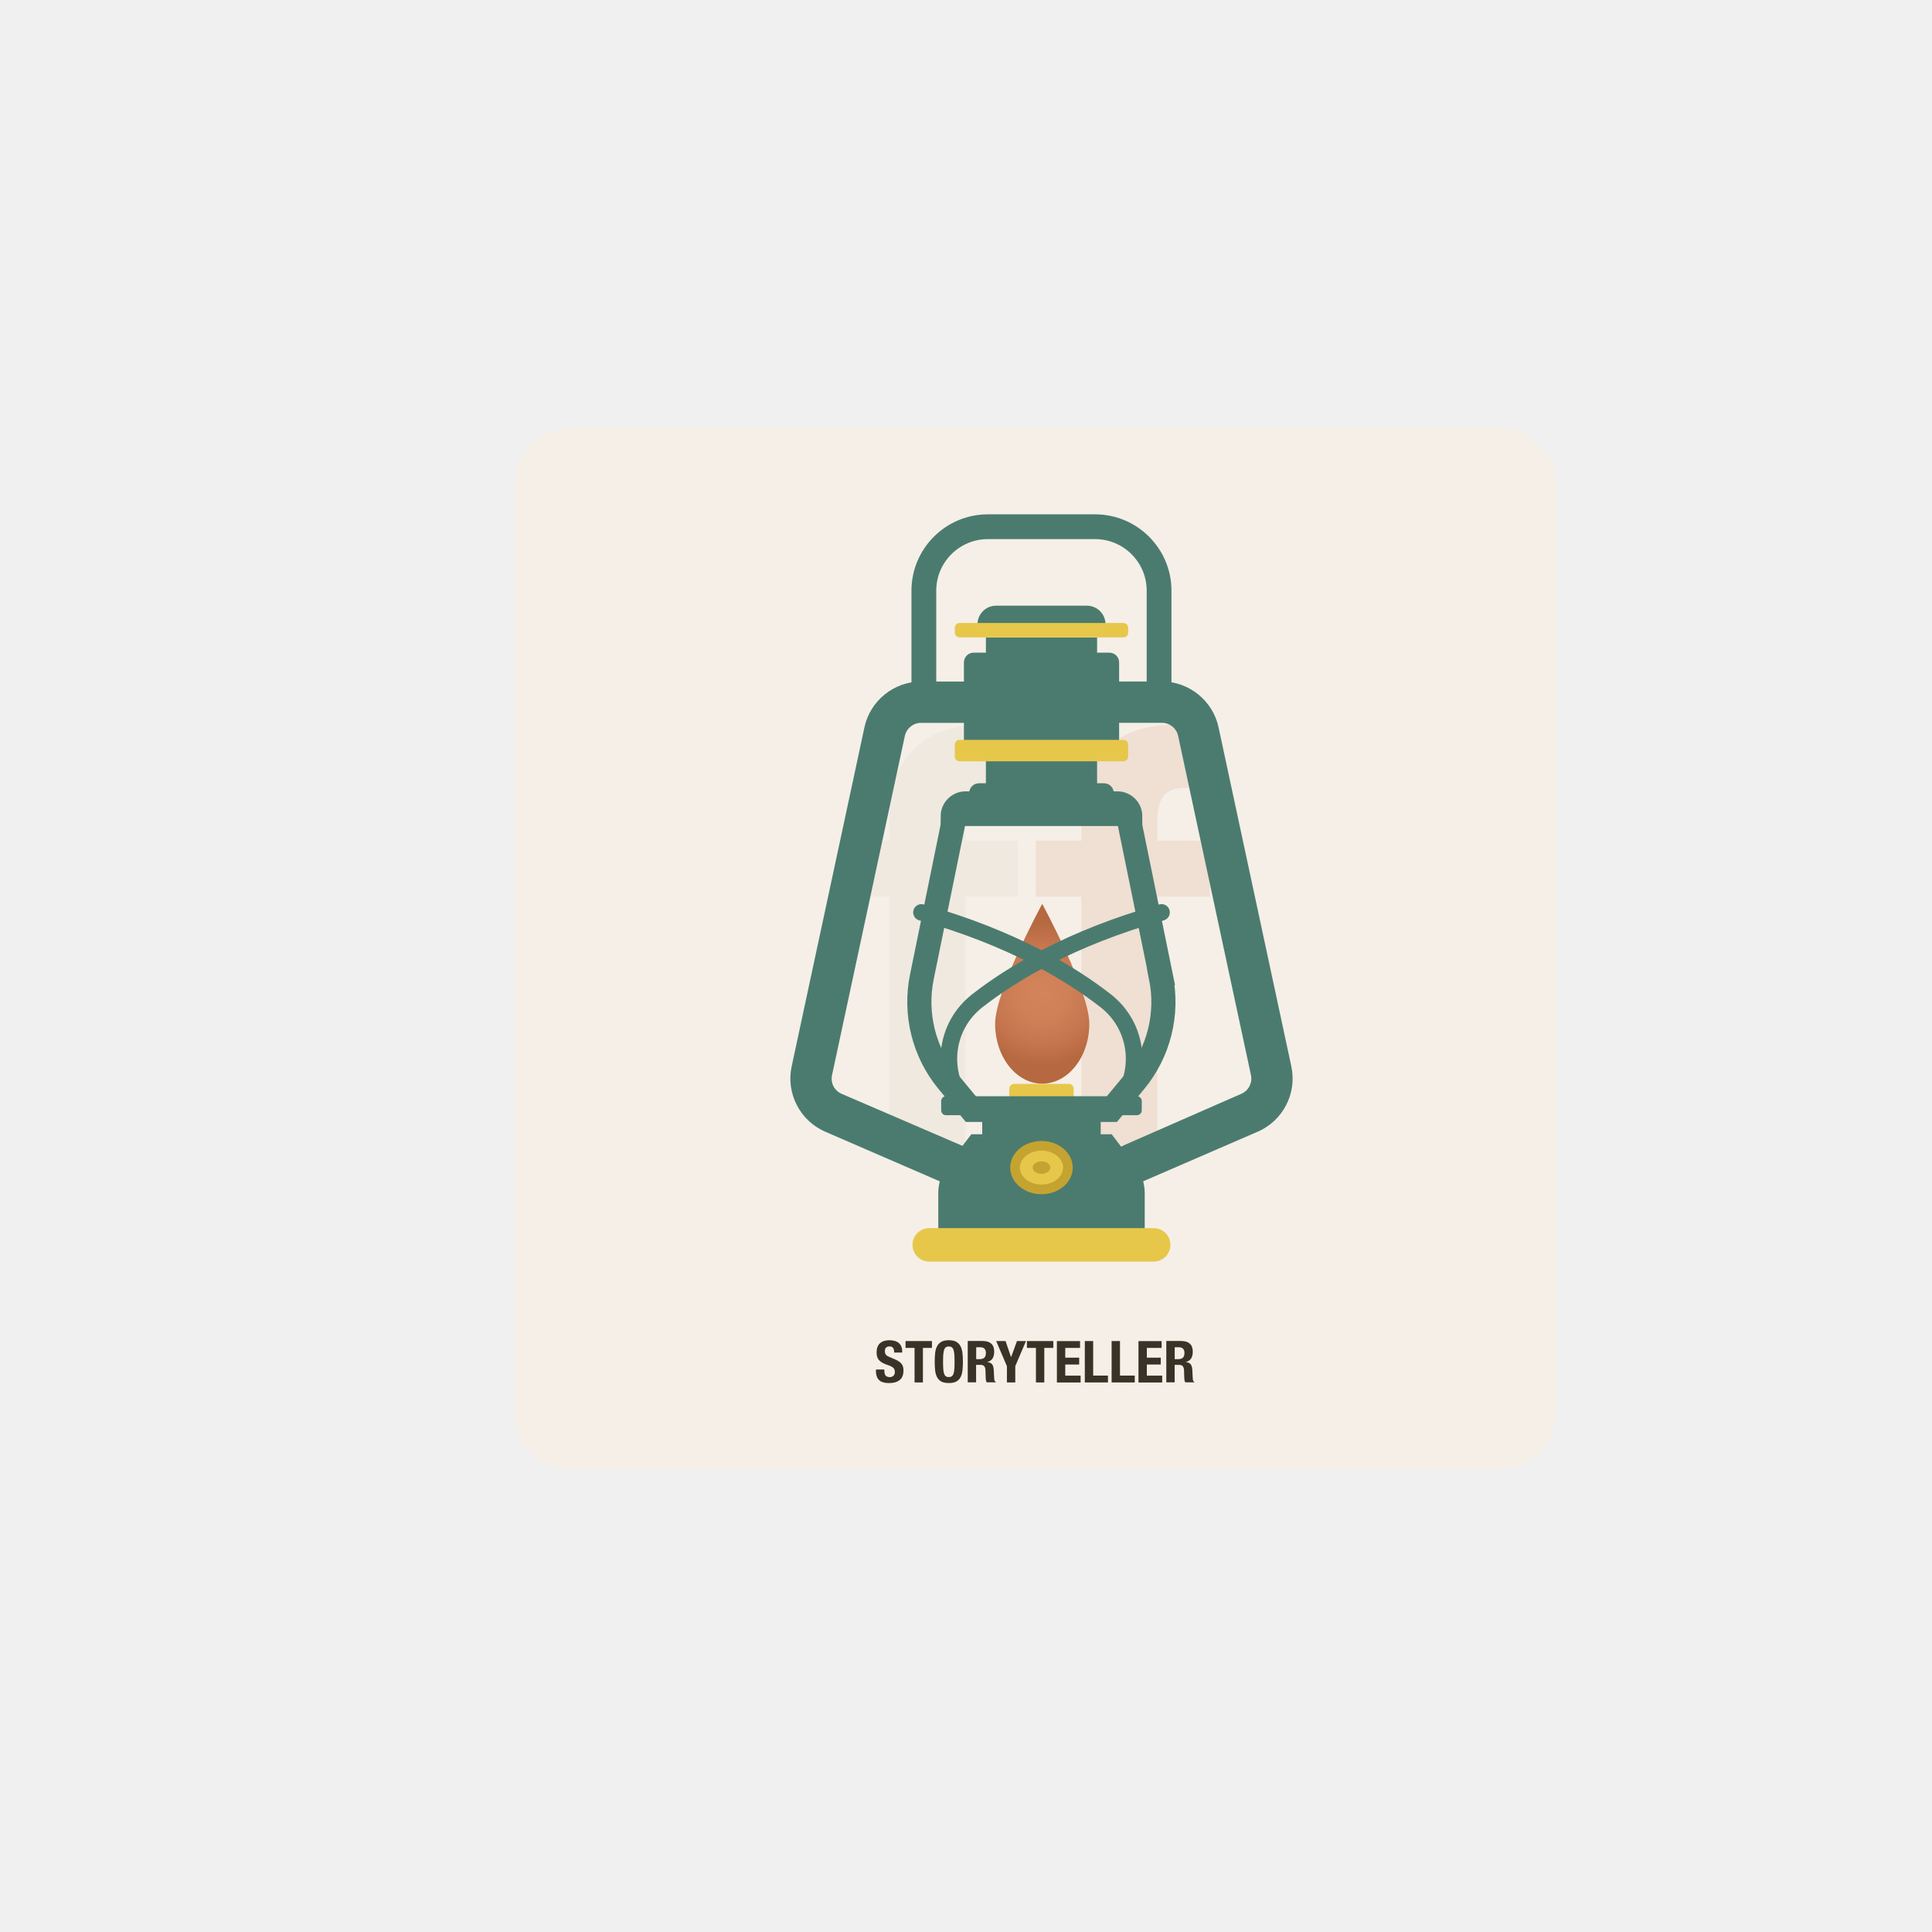
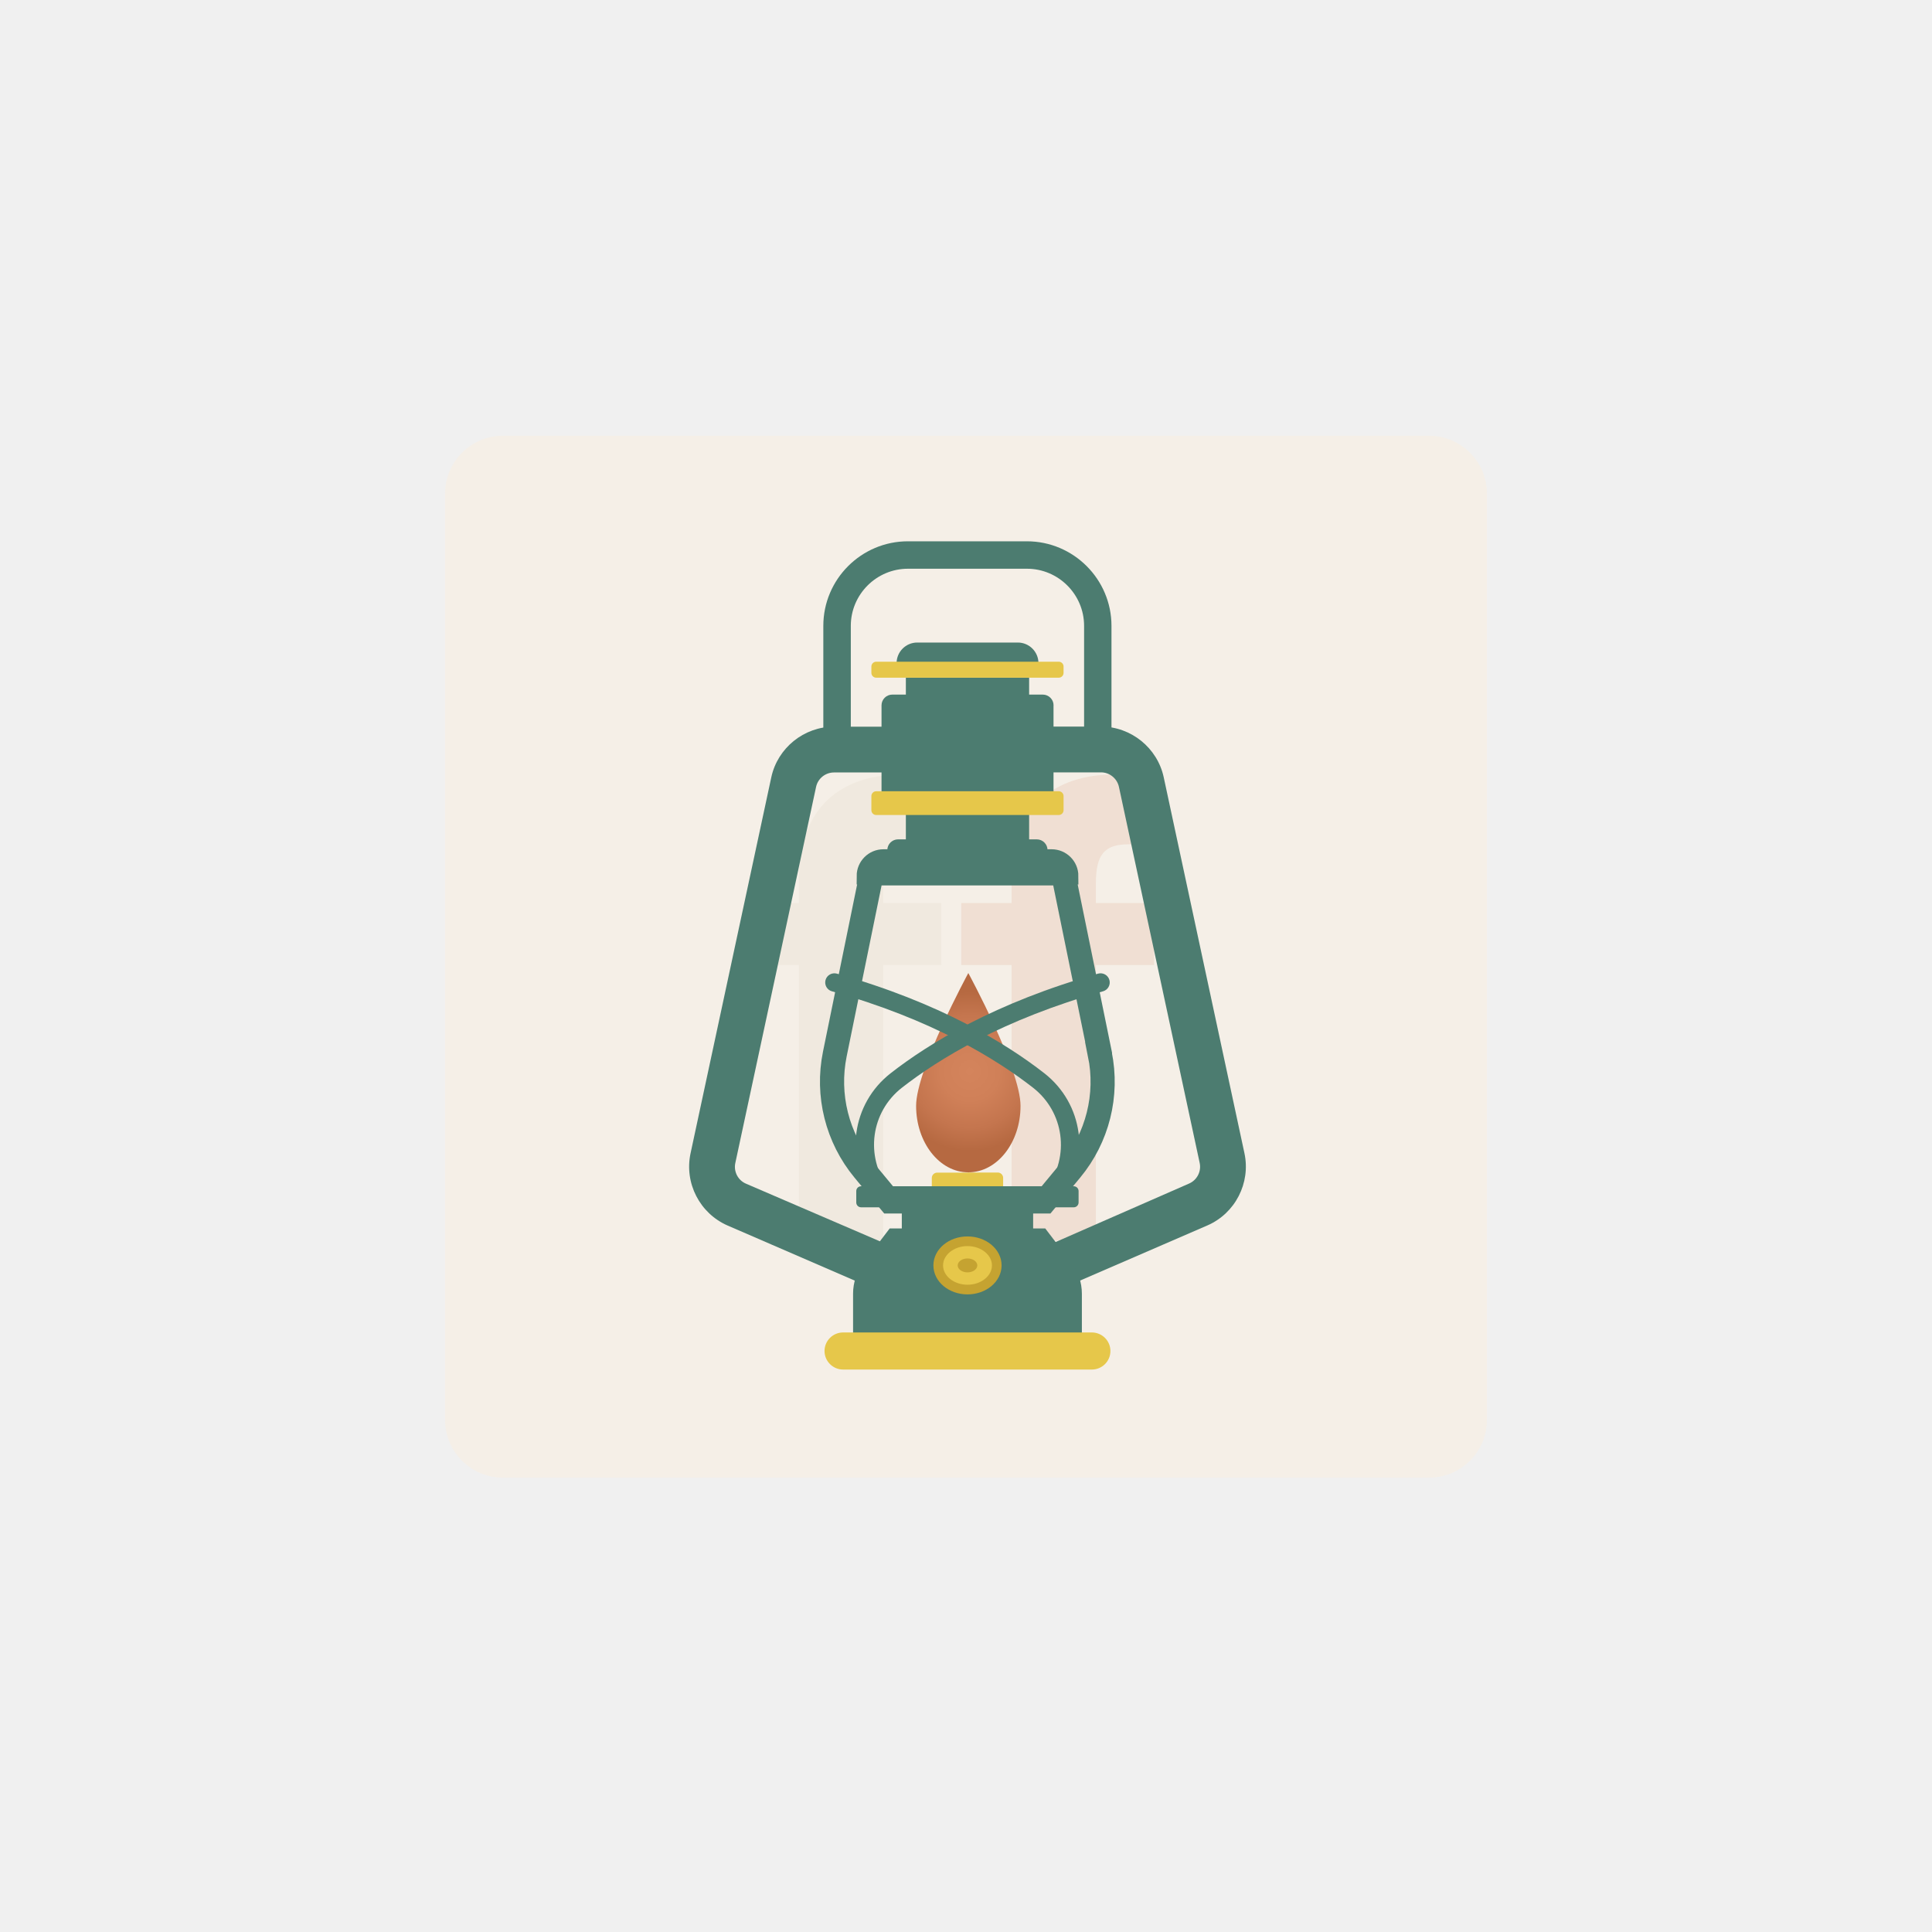
<svg xmlns="http://www.w3.org/2000/svg" viewBox="0 0 400 400">
  <defs>
-     <radialGradient id="c" cx="215.78" cy="205.74" fx="215.78" fy="205.74" r="14.86" gradientUnits="userSpaceOnUse">
-       <stop offset="0" stop-color="#d4845b" />
-       <stop offset=".37" stop-color="#d08057" />
-       <stop offset=".72" stop-color="#c4754d" />
-       <stop offset="1" stop-color="#b66840" />
+     <radialGradient id="d" cx="195.54" cy="190.94" fx="195.54" fy="190.94" r="14.86" gradientTransform="translate(-16.27 433.74) scale(1.11 -1.11)" gradientUnits="userSpaceOnUse">
+       <stop offset="0" stop-color="#d4845c" />
+       <stop offset=".37" stop-color="#d08058" />
+       <stop offset=".72" stop-color="#c4754e" />
+       <stop offset="1" stop-color="#b66941" />
    </radialGradient>
  </defs>
  <g id="a" data-name="Backgrounds">
-     <rect x="106.47" y="88.57" width="215.72" height="215.72" rx="12" ry="12" fill="#f5efe7" />
+     <rect x="92.14" y="90.22" width="215.72" height="215.72" rx="12" ry="12" fill="#f5efe7" />
  </g>
-   <g id="b" data-name="Story Teller">
-     <g>
-       <path d="M183.1,283.8c0,.2.02.38.05.55.03.16.09.3.18.41.09.11.21.2.35.26.15.06.33.1.56.1.26,0,.5-.09.71-.26.21-.17.32-.44.32-.8,0-.19-.03-.36-.08-.5-.05-.14-.14-.27-.26-.38-.12-.11-.28-.21-.47-.31-.2-.09-.44-.19-.73-.28-.38-.13-.72-.27-1-.42-.28-.15-.51-.33-.7-.53-.19-.2-.33-.44-.41-.71-.09-.27-.13-.58-.13-.93,0-.85.24-1.48.71-1.9.47-.42,1.12-.62,1.94-.62.38,0,.74.04,1.06.13.32.08.6.22.84.41.24.19.42.43.55.72.13.29.2.64.2,1.05v.24h-1.66c0-.41-.07-.72-.22-.94s-.38-.33-.72-.33c-.19,0-.35.03-.48.08-.13.06-.23.13-.31.22-.08.09-.13.2-.16.32-.03.12-.04.24-.04.37,0,.26.06.49.17.67.11.18.35.35.72.5l1.33.58c.33.14.6.29.8.45.21.16.37.32.5.5.12.18.21.38.26.59.05.22.07.46.07.72,0,.9-.26,1.56-.79,1.97-.52.41-1.25.62-2.19.62s-1.67-.21-2.09-.64-.63-1.03-.63-1.82v-.35h1.73v.25Z" fill="#3a3226" />
-       <path d="M192.95,279.07h-1.87v7.15h-1.73v-7.15h-1.87v-1.42h5.47v1.42Z" fill="#3a3226" />
-       <path d="M193.61,280.14c.06-.55.19-1.02.4-1.41.2-.39.5-.7.88-.92.38-.22.9-.33,1.55-.33s1.16.11,1.55.33c.38.22.68.53.88.92.2.39.34.86.4,1.41s.09,1.15.09,1.79-.03,1.26-.09,1.8c-.06.54-.19,1.01-.4,1.4-.2.39-.5.69-.88.9-.38.21-.9.31-1.55.31s-1.16-.1-1.55-.31c-.38-.21-.68-.51-.88-.9-.2-.39-.34-.86-.4-1.4-.06-.54-.09-1.14-.09-1.8s.03-1.25.09-1.79ZM195.29,283.41c.03.4.08.73.17.98s.2.44.36.55c.16.12.36.17.62.17s.46-.06.62-.17c.16-.12.28-.3.36-.55s.14-.58.17-.98c.03-.4.04-.89.04-1.47s-.01-1.06-.04-1.46c-.03-.4-.08-.73-.17-.98-.08-.26-.2-.44-.36-.56-.16-.12-.36-.17-.62-.17s-.46.06-.62.17c-.16.12-.28.3-.36.56-.08.26-.14.58-.17.98-.03.4-.04.89-.04,1.46s.01,1.07.04,1.47Z" fill="#3a3226" />
-       <path d="M203.56,277.65c.72,0,1.28.18,1.68.55.4.36.6.92.6,1.66,0,.58-.12,1.05-.35,1.41-.23.36-.59.6-1.08.7v.02c.43.06.75.2.95.42.2.22.32.56.37,1.04.02.16.03.33.04.52,0,.19.02.4.02.63.02.46.04.8.07,1.04.05.24.15.4.31.49v.07h-1.87c-.09-.12-.14-.26-.17-.41s-.04-.32-.05-.49l-.05-1.64c-.02-.34-.1-.6-.25-.79s-.41-.29-.77-.29h-.92v3.62h-1.73v-8.57h3.19ZM202.82,281.4c.42,0,.74-.1.96-.29.22-.2.34-.53.34-.99,0-.79-.4-1.19-1.2-1.19h-.81v2.47h.72Z" fill="#3a3226" />
-       <path d="M209.33,280.96h.02l1.2-3.31h1.87l-2.22,5.2v3.37h-1.73v-3.37l-2.22-5.2h1.94l1.13,3.31Z" fill="#3a3226" />
-       <path d="M218.08,279.07h-1.87v7.15h-1.73v-7.15h-1.87v-1.42h5.47v1.42Z" fill="#3a3226" />
-       <path d="M223.61,279.07h-3.06v2.02h2.88v1.42h-2.88v2.3h3.18v1.42h-4.91v-8.57h4.79v1.42Z" fill="#3a3226" />
-       <path d="M224.6,277.65h1.73v7.15h3.06v1.42h-4.79v-8.57Z" fill="#3a3226" />
-       <path d="M230.15,277.65h1.73v7.15h3.06v1.42h-4.79v-8.57Z" fill="#3a3226" />
-       <path d="M240.5,279.07h-3.06v2.02h2.88v1.42h-2.88v2.3h3.18v1.42h-4.91v-8.57h4.79v1.42Z" fill="#3a3226" />
-       <path d="M244.67,277.65c.72,0,1.28.18,1.68.55.4.36.6.92.6,1.66,0,.58-.12,1.05-.35,1.41-.23.36-.59.6-1.08.7v.02c.43.06.75.2.95.42s.32.56.37,1.04c.02.16.03.33.04.52,0,.19.02.4.02.63.02.46.04.8.07,1.04.05.24.15.4.31.49v.07h-1.87c-.09-.12-.14-.26-.17-.41-.02-.16-.04-.32-.05-.49l-.05-1.64c-.02-.34-.1-.6-.25-.79-.15-.19-.41-.29-.77-.29h-.92v3.62h-1.73v-8.57h3.19ZM243.93,281.4c.42,0,.74-.1.96-.29.22-.2.34-.53.34-.99,0-.79-.4-1.19-1.2-1.19h-.82v2.47h.72Z" fill="#3a3226" />
-     </g>
-     <g>
-       <path d="M184.15,185.64h-9.42s0-11.58,0-11.58h9.42s0-4.63,0-4.63c0-13.16,7.87-19.38,19.17-19.38,1.11,0,3.66.12,8.31.49v12.92c-2-.24-3.99-.37-5.65-.37-4.54,0-6.1,1.95-6.1,7.31v3.66s10.86,0,10.86,0v11.58s-10.86,0-10.86,0v51.44s-15.74,0-15.74,0v-51.44Z" fill="#d9c9b0" opacity=".15" />
-       <path d="M223.88,185.64h-9.42s0-11.58,0-11.58h9.42s0-4.63,0-4.63c0-13.16,7.87-19.38,19.17-19.38,1.11,0,3.66.12,8.31.49v12.92c-2-.24-3.99-.37-5.65-.37-4.54,0-6.1,1.95-6.1,7.31v3.66s10.86,0,10.86,0v11.58s-10.86,0-10.86,0v51.44s-15.74,0-15.74,0v-51.44Z" fill="#d4845b" opacity=".15" />
-       <rect x="203.36" y="228.47" width="24.53" height="7.83" fill="#4b7b6f" />
-       <path d="M237.41,146.43v-24.14c0-5.88-4.79-10.67-10.67-10.67h-22.23c-5.88,0-10.67,4.79-10.67,10.67v24.84h-5.13v-24.84c0-8.71,7.09-15.8,15.8-15.8h22.23c8.71,0,15.8,7.09,15.8,15.8v24.14" fill="#4b7b6f" />
-       <path d="M195.19,244.85l-24.35-10.55c-5.21-2.26-8.13-7.93-6.94-13.49l15.08-70.25c1.18-5.48,6.1-9.45,11.7-9.45h10.77v8.55h-10.77c-1.6,0-3,1.13-3.34,2.7l-15.08,70.25c-.34,1.59.49,3.21,1.98,3.85l26.43,11.38-5.48,7.02Z" fill="#4b7b6f" />
-       <path d="M236.06,244.85l-5-7.02,25.96-11.38c1.49-.65,2.32-2.27,1.98-3.85l-15.08-70.25c-.34-1.56-1.74-2.7-3.34-2.7h-10.77s0-8.55,0-8.55h10.77c5.6,0,10.52,3.98,11.7,9.45l15.08,70.25c1.19,5.56-1.73,11.23-6.94,13.49l-24.35,10.55Z" fill="#4b7b6f" />
-       <path d="M206.22,125.4h18.81c2.12,0,3.85,1.72,3.85,3.85h-26.5c0-2.12,1.72-3.85,3.85-3.85Z" fill="#4b7b6f" />
-       <rect x="204.12" y="155.34" width="23.02" height="11.4" fill="#4b7b6f" />
-       <rect x="204.12" y="131.98" width="23.02" height="4.39" fill="#4b7b6f" />
-       <path d="M231.7,137.13v18.5h-32.13v-18.5c0-1.1.9-2,2-2h28.13c1.1,0,2,.9,2,2Z" fill="#4b7b6f" />
-       <path d="M240.38,202.26l-6.89-33.74h-17.87s-17.87,0-17.87,0l-6.89,33.75c-1.56,7.66.43,15.63,5.41,21.64l4.87,5.88h13.89s15.04,0,15.04,0l4.87-5.88c4.98-6.01,6.98-13.97,5.41-21.64Z" fill="none" stroke="#4b7b6f" stroke-miterlimit="10" stroke-width="5" />
-       <path d="M215.63,165.59h-15.71c-1.89,0-3.42,1.53-3.42,3.42h0s19.13,0,19.13,0h19.13c0-1.89-1.53-3.42-3.42-3.42h-15.7Z" fill="#4b7b6f" stroke="#4b7b6f" stroke-miterlimit="10" stroke-width="3.5" />
-       <path d="M200.67,164.17v1.42h29.92v-1.42c0-1.1-.9-2-2-2h-25.92c-1.1,0-2,.9-2,2Z" fill="#4b7b6f" />
-       <rect x="197.68" y="153.18" width="35.9" height="4.44" rx="1" ry="1" fill="#e7c74a" />
-       <rect x="197.68" y="128.98" width="35.9" height="2.99" rx="1" ry="1" fill="#e7c74a" />
-       <path d="M237,247.02c0-1.04-.17-2.07-.5-3.04-.33-.97-.82-1.89-1.44-2.72l-4.9-6.42h-29.06l-4.9,6.42c-1.26,1.65-1.94,3.68-1.94,5.75v10.65h42.74v-10.65Z" fill="#4b7b6f" />
-       <rect x="188.93" y="254.27" width="53.39" height="6.93" rx="3.47" ry="3.47" fill="#e7c74a" />
-       <circle cx="215.63" cy="240.39" r="2.03" transform="translate(-51.41 58.8) rotate(-13.89)" fill="#fff" />
-       <path d="M215.63,224.41h-5.67c-.55,0-1,.45-1,1v4.56h6.67v.29h6.66v-4.86c0-.55-.45-1-1-1h-5.66Z" fill="#e7c74a" />
-       <path d="M206.03,211.95c0,6.85,4.37,12.41,9.75,12.41s9.75-5.55,9.75-12.41-9.75-24.81-9.75-24.81c0,0-9.75,17.96-9.75,24.81Z" fill="url(#c)" />
-       <path d="M199.47,230.08c-.53,0-1.05-.24-1.38-.7-5.5-7.5-4.1-17.84,3.19-23.53,7.06-5.51,19.51-13.21,38.75-18.6.91-.25,1.86.28,2.11,1.19s-.28,1.86-1.19,2.11c-18.7,5.23-30.75,12.68-37.56,18-5.82,4.54-6.93,12.8-2.53,18.8.56.76.39,1.84-.37,2.39-.31.22-.66.33-1.01.33Z" fill="#4b7b6f" />
-       <path d="M231.79,230.08c.53,0,1.05-.24,1.38-.7,5.5-7.5,4.1-17.84-3.19-23.53-7.06-5.51-19.51-13.21-38.75-18.6-.91-.25-1.86.28-2.11,1.19s.28,1.86,1.19,2.11c18.7,5.23,30.75,12.68,37.56,18,5.82,4.54,6.93,12.8,2.53,18.8-.56.76-.39,1.84.37,2.39.31.22.66.33,1.01.33Z" fill="#4b7b6f" />
+   <g id="b" data-name="Storyteller">
+     <g id="c" data-name="b">
      <g>
-         <rect x="194.86" y="226.96" width="41.53" height="3.93" rx="1" ry="1" fill="#4b7b6f" />
-         <path d="M235.77,227.59v2.68h-40.28v-2.68h40.28M237.01,226.34h-42.77v5.18h42.77v-5.18h0Z" fill="none" />
+         <path d="M165.41,199.8h-10.44v-12.84h10.44v-5.13c0-14.59,8.72-21.48,21.25-21.48,1.23,0,4.06.13,9.21.54v14.32c-2.22-.27-4.42-.41-6.26-.41-5.03,0-6.76,2.16-6.76,8.1v4.06h12.04v12.84h-12.04v57.02h-17.45v-57.02h.01Z" fill="#d9c9b0" isolation="isolate" opacity=".15" />
+         <path d="M209.45,199.8h-10.44v-12.84h10.44v-5.13c0-14.59,8.72-21.48,21.25-21.48,1.23,0,4.06.13,9.21.54v14.32c-2.22-.27-4.42-.41-6.26-.41-5.03,0-6.76,2.16-6.76,8.1v4.06h12.04v12.84h-12.04v57.02h-17.45v-57.02h.01Z" fill="#d4845c" isolation="isolate" opacity=".15" />
+         <rect x="186.71" y="247.28" width="27.19" height="8.68" fill="#4c7c70" />
+         <path d="M224.45,156.34v-26.76c0-6.52-5.31-11.83-11.83-11.83h-24.64c-6.52,0-11.83,5.31-11.83,11.83v27.53h-5.69v-27.53c0-9.65,7.86-17.51,17.51-17.51h24.64c9.65,0,17.51,7.86,17.51,17.51v26.76" fill="#4c7c70" />
+         <path d="M177.65,265.43l-26.99-11.69c-5.77-2.51-9.01-8.79-7.69-14.95l16.72-77.87c1.31-6.07,6.76-10.47,12.97-10.47h11.94v9.48h-11.94c-1.77,0-3.33,1.25-3.7,2.99l-16.72,77.87c-.38,1.76.54,3.56,2.19,4.27l29.3,12.61-6.07,7.78h0Z" fill="#4c7c70" />
+         <path d="M222.95,265.43l-5.54-7.78,28.78-12.61c1.65-.72,2.57-2.52,2.19-4.27l-16.72-77.87c-.38-1.73-1.93-2.99-3.7-2.99h-11.94v-9.48h11.94c6.21,0,11.66,4.41,12.97,10.47l16.72,77.87c1.32,6.16-1.92,12.45-7.69,14.95l-26.99,11.69h-.01Z" fill="#4c7c70" />
+         <path d="M189.88,133.03h20.85c2.35,0,4.27,1.91,4.27,4.27h-29.37c0-2.35,1.91-4.27,4.27-4.27h-.01Z" fill="#4c7c70" />
+         <rect x="187.55" y="166.22" width="25.52" height="12.64" fill="#4c7c70" />
+         <rect x="187.55" y="140.32" width="25.52" height="4.87" fill="#4c7c70" />
+         <path d="M218.12,146.03v20.51h-35.61v-20.51c0-1.22,1-2.22,2.22-2.22h31.18c1.22,0,2.22,1,2.22,2.22Z" fill="#4c7c70" />
+         <path d="M227.74,218.22l-7.64-37.4h-39.62l-7.64,37.41c-1.73,8.49.48,17.32,6,23.99l5.4,6.52h32.07l5.4-6.52c5.52-6.66,7.74-15.48,6-23.99h.03Z" fill="none" stroke="#4c7c70" stroke-miterlimit="10" stroke-width="5" />
+         <path d="M200.31,177.58h-17.41c-2.09,0-3.79,1.7-3.79,3.79h42.41c0-2.09-1.7-3.79-3.79-3.79h-17.41Z" fill="#4c7c70" stroke="#4c7c70" stroke-miterlimit="10" stroke-width="3.5" />
+         <path d="M183.72,176v1.57h33.16v-1.57c0-1.22-1-2.22-2.22-2.22h-28.73c-1.22,0-2.22,1-2.22,2.22Z" fill="#4c7c70" />
+         <rect x="180.41" y="163.82" width="39.79" height="4.92" rx="1" ry="1" fill="#e6c74a" />
+         <rect x="180.41" y="137" width="39.79" height="3.31" rx="1" ry="1" fill="#e6c74a" />
+         <path d="M223.99,267.84c0-1.15-.19-2.29-.55-3.37-.37-1.08-.91-2.09-1.6-3.01l-5.43-7.12h-32.21l-5.43,7.12c-1.4,1.83-2.15,4.08-2.15,6.37v11.8h47.37v-11.8h0Z" fill="#4c7c70" />
+         <path d="M174.56,275.87h51.49c2.12,0,3.85,1.72,3.85,3.84h0c0,2.12-1.72,3.84-3.85,3.84h-51.49c-2.12,0-3.85-1.72-3.85-3.84h0c0-2.12,1.72-3.84,3.85-3.84Z" fill="#e6c74a" />
+         <circle cx="200.3" cy="260.5" r="2.25" fill="#fff" />
+         <path d="M200.31,242.78h-6.28c-.61,0-1.11.5-1.11,1.11v5.05h7.39v.32h7.38v-5.39c0-.61-.5-1.11-1.11-1.11h-6.27Z" fill="#e6c74a" />
+         <path d="M189.67,228.96c0,7.59,4.84,13.76,10.81,13.76s10.81-6.15,10.81-13.76-10.81-27.5-10.81-27.5c0,0-10.81,19.91-10.81,27.5Z" fill="url(#d)" />
+         <path d="M182.39,249.06c-.59,0-1.16-.27-1.53-.78-6.1-8.31-4.54-19.77,3.54-26.08,7.83-6.11,21.63-14.64,42.95-20.62,1.01-.28,2.06.31,2.34,1.32s-.31,2.06-1.32,2.34c-20.73,5.8-34.08,14.06-41.63,19.95-6.45,5.03-7.68,14.19-2.8,20.84.62.84.43,2.04-.41,2.65-.34.24-.73.37-1.12.37h-.01Z" fill="#4c7c70" />
+         <path d="M218.22,249.06c.59,0,1.16-.27,1.53-.78,6.1-8.31,4.54-19.77-3.54-26.08-7.83-6.11-21.63-14.64-42.95-20.62-1.01-.28-2.06.31-2.34,1.32s.31,2.06,1.32,2.34c20.73,5.8,34.08,14.06,41.63,19.95,6.45,5.03,7.68,14.19,2.8,20.84-.62.84-.43,2.04.41,2.65.34.24.73.37,1.12.37h.01Z" fill="#4c7c70" />
+         <g>
+           <rect x="177.28" y="245.6" width="46.03" height="4.36" rx="1" ry="1" fill="#4c7c70" />
+           <path d="M222.63,246.3v2.97h-44.65v-2.97h44.65M224,244.92h-47.41v5.74h47.41v-5.74h0Z" fill="none" />
+         </g>
+         <ellipse cx="200.31" cy="261.99" rx="6.06" ry="5" fill="#e6c74a" stroke="#c5a331" stroke-miterlimit="10" stroke-width="2" />
+         <ellipse cx="200.31" cy="261.99" rx="2.03" ry="1.44" fill="#c5a331" />
      </g>
-       <ellipse cx="215.63" cy="241.74" rx="5.47" ry="4.51" fill="#e7c74a" stroke="#c5a331" stroke-miterlimit="10" stroke-width="2" />
-       <ellipse cx="215.63" cy="241.74" rx="1.83" ry="1.3" fill="#c5a331" />
    </g>
  </g>
</svg>
